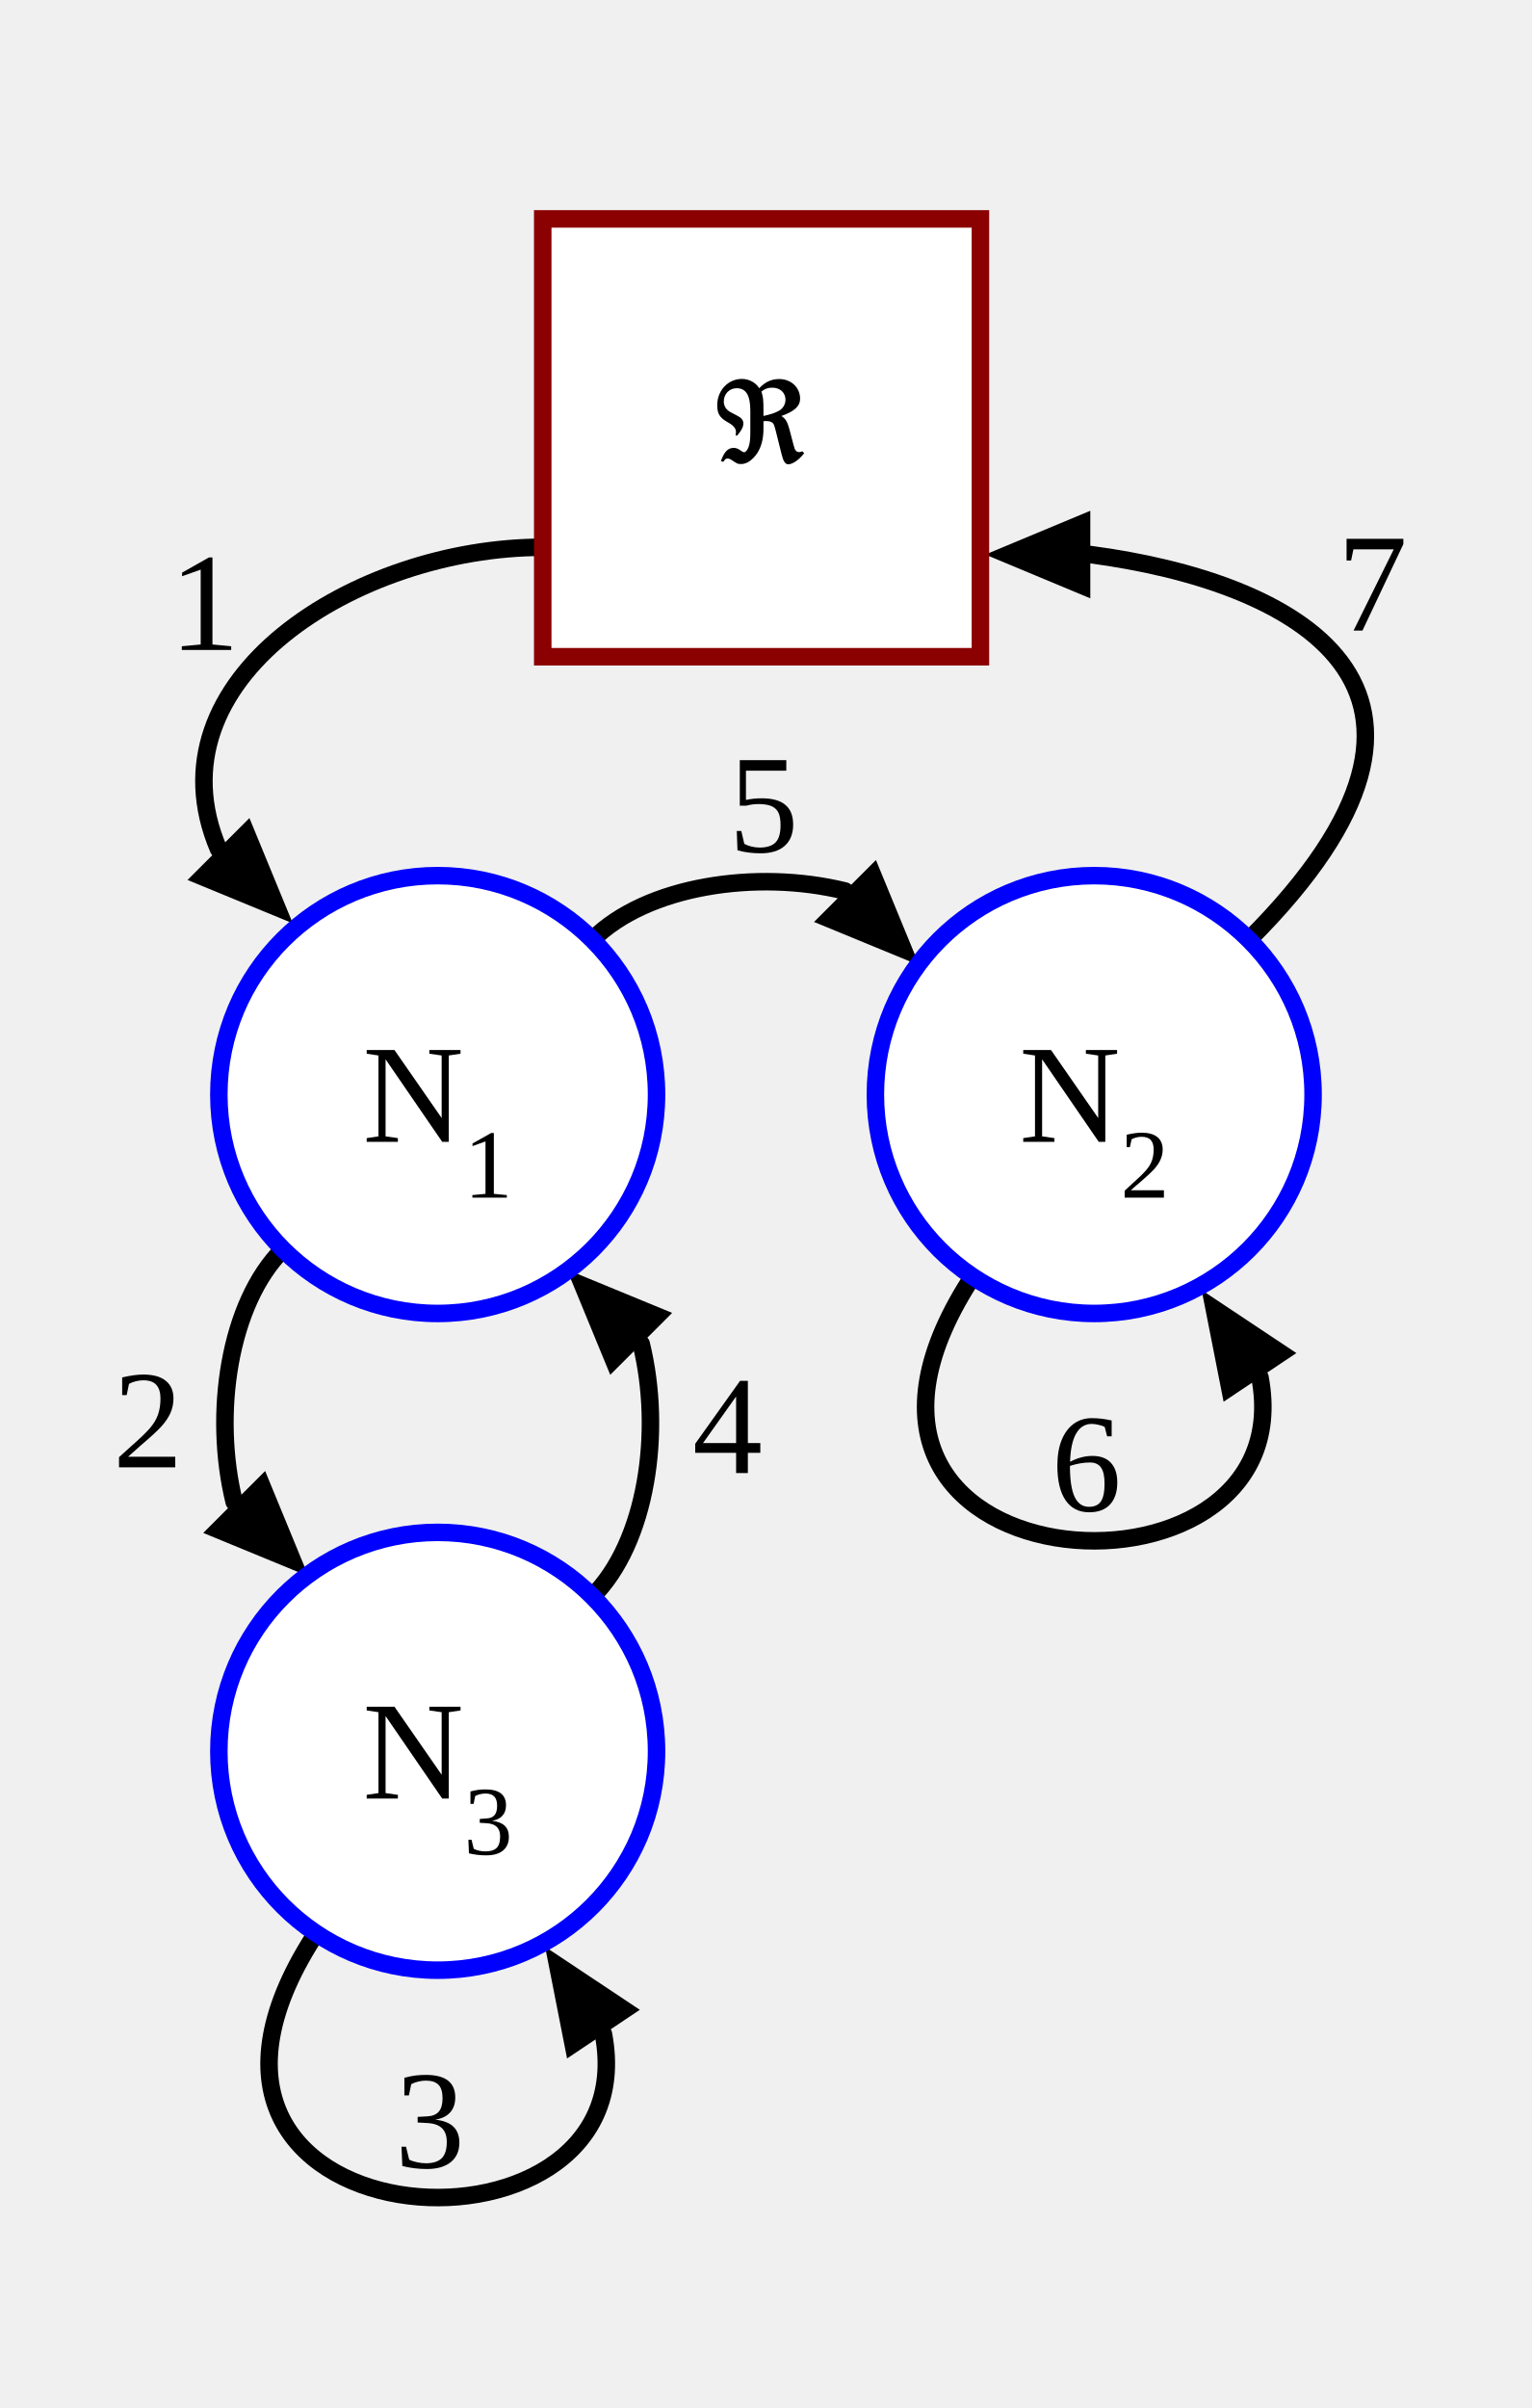
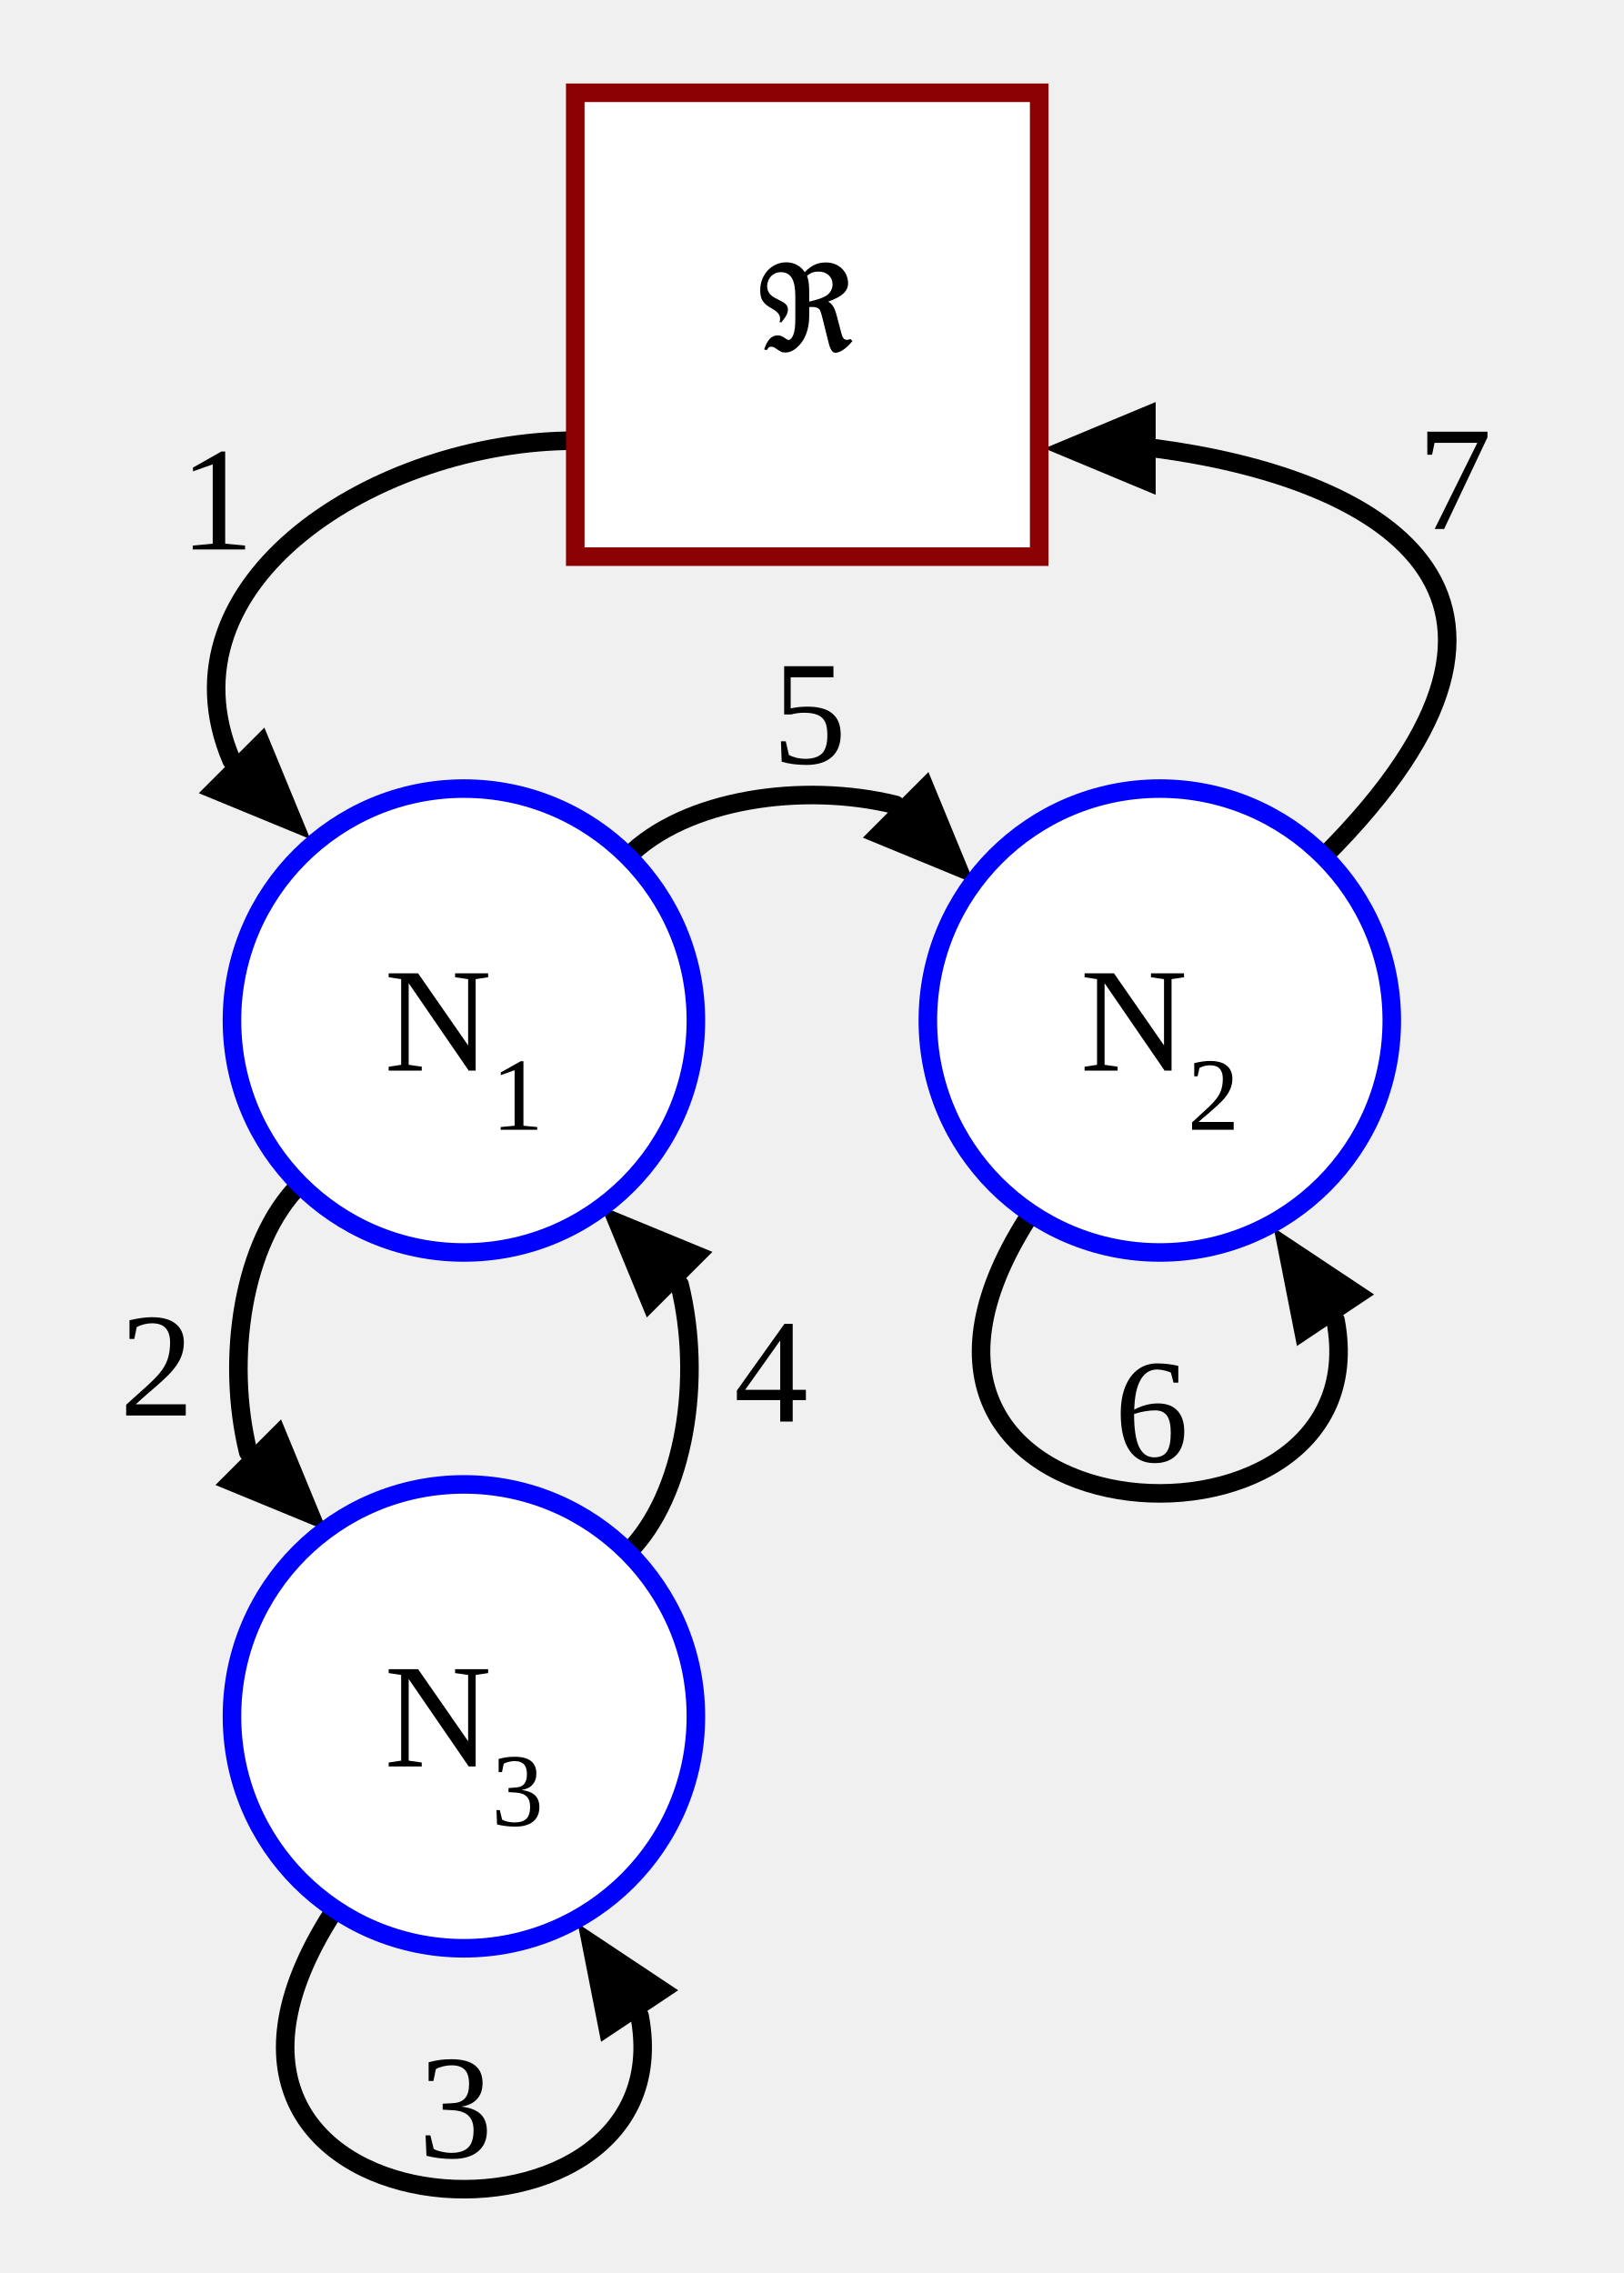
- <svg xmlns="http://www.w3.org/2000/svg" width="175" height="275">
-   <path d="M 62 62.5 C40.69 62.5 16.714 77.634 24.959 96.961" fill="none" stroke-dasharray="0" stroke-linecap="round" stroke-width="2" stroke="black" />
-   <polygon points="28.494 93.425, 33.444 105.446, 21.423 100.496" fill="black" stroke="none" />
-   <path d="M 32.322 142.678 C26.136 148.864 24.279 161.482 26.753 171.528" fill="none" stroke-dasharray="0" stroke-linecap="round" stroke-width="2" stroke="black" />
-   <polygon points="30.289 167.993, 35.238 180.013, 23.217 175.064" fill="black" stroke="none" />
-   <path d="M 36.378 220.387 C12.113 256.703 74.292 260.674 68.936 232.302" fill="none" stroke-dasharray="0" stroke-linecap="round" stroke-width="2" stroke="black" />
-   <polygon points="64.779 235.08, 62.269 222.325, 73.093 229.525" fill="black" stroke="none" />
-   <path d="M 67.678 182.322 C73.864 176.136 75.721 163.518 73.247 153.472" fill="none" stroke-dasharray="0" stroke-linecap="round" stroke-width="2" stroke="black" />
-   <polygon points="69.711 157.007, 64.762 144.987, 76.783 149.936" fill="black" stroke="none" />
-   <path d="M 67.678 107.322 C73.864 101.136 86.482 99.279 96.528 101.753" fill="none" stroke-dasharray="0" stroke-linecap="round" stroke-width="2" stroke="black" />
-   <polygon points="100.064 98.217, 105.013 110.238, 92.993 105.289" fill="black" stroke="none" />
-   <path d="M 111.378 145.387 C87.113 181.703 149.292 185.674 143.936 157.302" fill="none" stroke-dasharray="0" stroke-linecap="round" stroke-width="2" stroke="black" />
-   <polygon points="139.779 160.08, 137.269 147.325, 148.093 154.525" fill="black" stroke="none" />
-   <path d="M 142.678 107.322 C171.577 78.423 147.73 66.398 124.552 63.332" fill="none" stroke-dasharray="0" stroke-linecap="round" stroke-width="2" stroke="black" />
-   <polygon points="124.552 68.332, 112.552 63.332, 124.552 58.332" fill="black" stroke="none" />
-   <text font-size="16" text-anchor="middle" x="23.365" y="68.828" dominant-baseline="central" fill="black">
+ <svg xmlns="http://www.w3.org/2000/svg" width="175" height="245">
+   <path d="M 62 47.5 C40.69 47.5 16.714 62.634 24.959 81.961" fill="none" stroke-dasharray="0" stroke-linecap="round" stroke-width="2" stroke="black" />
+   <polygon points="28.494 78.425, 33.444 90.446, 21.423 85.496" fill="black" stroke="none" />
+   <path d="M 32.322 127.678 C26.136 133.864 24.279 146.482 26.753 156.528" fill="none" stroke-dasharray="0" stroke-linecap="round" stroke-width="2" stroke="black" />
+   <polygon points="30.289 152.993, 35.238 165.013, 23.217 160.064" fill="black" stroke="none" />
+   <path d="M 36.378 205.387 C12.113 241.703 74.292 245.674 68.936 217.302" fill="none" stroke-dasharray="0" stroke-linecap="round" stroke-width="2" stroke="black" />
+   <polygon points="64.779 220.08, 62.269 207.325, 73.093 214.525" fill="black" stroke="none" />
+   <path d="M 67.678 167.322 C73.864 161.136 75.721 148.518 73.247 138.472" fill="none" stroke-dasharray="0" stroke-linecap="round" stroke-width="2" stroke="black" />
+   <polygon points="69.711 142.007, 64.762 129.987, 76.783 134.936" fill="black" stroke="none" />
+   <path d="M 67.678 92.322 C73.864 86.136 86.482 84.279 96.528 86.753" fill="none" stroke-dasharray="0" stroke-linecap="round" stroke-width="2" stroke="black" />
+   <polygon points="100.064 83.217, 105.013 95.238, 92.993 90.289" fill="black" stroke="none" />
+   <path d="M 111.378 130.387 C87.113 166.703 149.292 170.674 143.936 142.302" fill="none" stroke-dasharray="0" stroke-linecap="round" stroke-width="2" stroke="black" />
+   <polygon points="139.779 145.08, 137.269 132.325, 148.093 139.525" fill="black" stroke="none" />
+   <path d="M 142.678 92.322 C171.577 63.423 147.73 51.398 124.552 48.332" fill="none" stroke-dasharray="0" stroke-linecap="round" stroke-width="2" stroke="black" />
+   <polygon points="124.552 53.332, 112.552 48.332, 124.552 43.332" fill="black" stroke="none" />
+   <text font-size="16" text-anchor="middle" x="23.365" y="53.828" dominant-baseline="central" fill="black">
1<tspan dy="8" font-size=".7em" />
  </text>
-   <text font-size="16" text-anchor="middle" x="16.894" y="162.173" dominant-baseline="central" fill="black">
+   <text font-size="16" text-anchor="middle" x="16.894" y="147.173" dominant-baseline="central" fill="black">
2<tspan dy="8" font-size=".7em" />
  </text>
-   <text font-size="16" text-anchor="middle" x="49.1" y="242.153" dominant-baseline="central" fill="black">
+   <text font-size="16" text-anchor="middle" x="49.1" y="227.153" dominant-baseline="central" fill="black">
3<tspan dy="8" font-size=".7em" />
  </text>
-   <text font-size="16" text-anchor="middle" x="83.106" y="162.827" dominant-baseline="central" fill="black">
+   <text font-size="16" text-anchor="middle" x="83.106" y="147.827" dominant-baseline="central" fill="black">
4<tspan dy="8" font-size=".7em" />
  </text>
-   <text font-size="16" text-anchor="middle" x="87.232" y="91.894" dominant-baseline="central" fill="black">
+   <text font-size="16" text-anchor="middle" x="87.232" y="76.894" dominant-baseline="central" fill="black">
5<tspan dy="8" font-size=".7em" />
  </text>
-   <text font-size="16" text-anchor="middle" x="124.1" y="167.153" dominant-baseline="central" fill="black">
+   <text font-size="16" text-anchor="middle" x="124.1" y="152.153" dominant-baseline="central" fill="black">
6<tspan dy="8" font-size=".7em" />
  </text>
-   <text font-size="16" text-anchor="middle" x="156.767" y="66.619" dominant-baseline="central" fill="black">
+   <text font-size="16" text-anchor="middle" x="156.767" y="51.619" dominant-baseline="central" fill="black">
7<tspan dy="8" font-size=".7em" />
  </text>
-   <rect x="62" y="25" fill="white" width="50" height="50" stroke="darkred" stroke-width="2" />
-   <circle cx="50" r="25" stroke="blue" stroke-width="2" cy="125" fill="white" stroke-dasharray="0" />
-   <circle cx="50" r="25" stroke="blue" stroke-width="2" cy="200" fill="white" stroke-dasharray="0" />
-   <circle cx="125" r="25" stroke="blue" stroke-width="2" cy="125" fill="white" stroke-dasharray="0" />
-   <text font-size="16" text-anchor="middle" x="87" y="50" dominant-baseline="central" fill="black">
+   <rect x="62" y="10" fill="white" width="50" height="50" stroke="darkred" stroke-width="2" />
+   <circle cx="50" r="25" stroke="blue" stroke-width="2" cy="110" fill="white" stroke-dasharray="0" />
+   <circle cx="50" r="25" stroke="blue" stroke-width="2" cy="185" fill="white" stroke-dasharray="0" />
+   <circle cx="125" r="25" stroke="blue" stroke-width="2" cy="110" fill="white" stroke-dasharray="0" />
+   <text font-size="16" text-anchor="middle" x="87" y="35" dominant-baseline="central" fill="black">
ℜ<tspan dy="8" font-size=".7em" />
  </text>
-   <text font-size="16" text-anchor="middle" x="50" y="125" dominant-baseline="central" fill="black">
+   <text font-size="16" text-anchor="middle" x="50" y="110" dominant-baseline="central" fill="black">
N<tspan dy="8" font-size=".7em">1</tspan>
  </text>
-   <text font-size="16" text-anchor="middle" x="50" y="200" dominant-baseline="central" fill="black">
+   <text font-size="16" text-anchor="middle" x="50" y="185" dominant-baseline="central" fill="black">
N<tspan dy="8" font-size=".7em">3</tspan>
  </text>
-   <text font-size="16" text-anchor="middle" x="125" y="125" dominant-baseline="central" fill="black">
+   <text font-size="16" text-anchor="middle" x="125" y="110" dominant-baseline="central" fill="black">
N<tspan dy="8" font-size=".7em">2</tspan>
  </text>
</svg>
